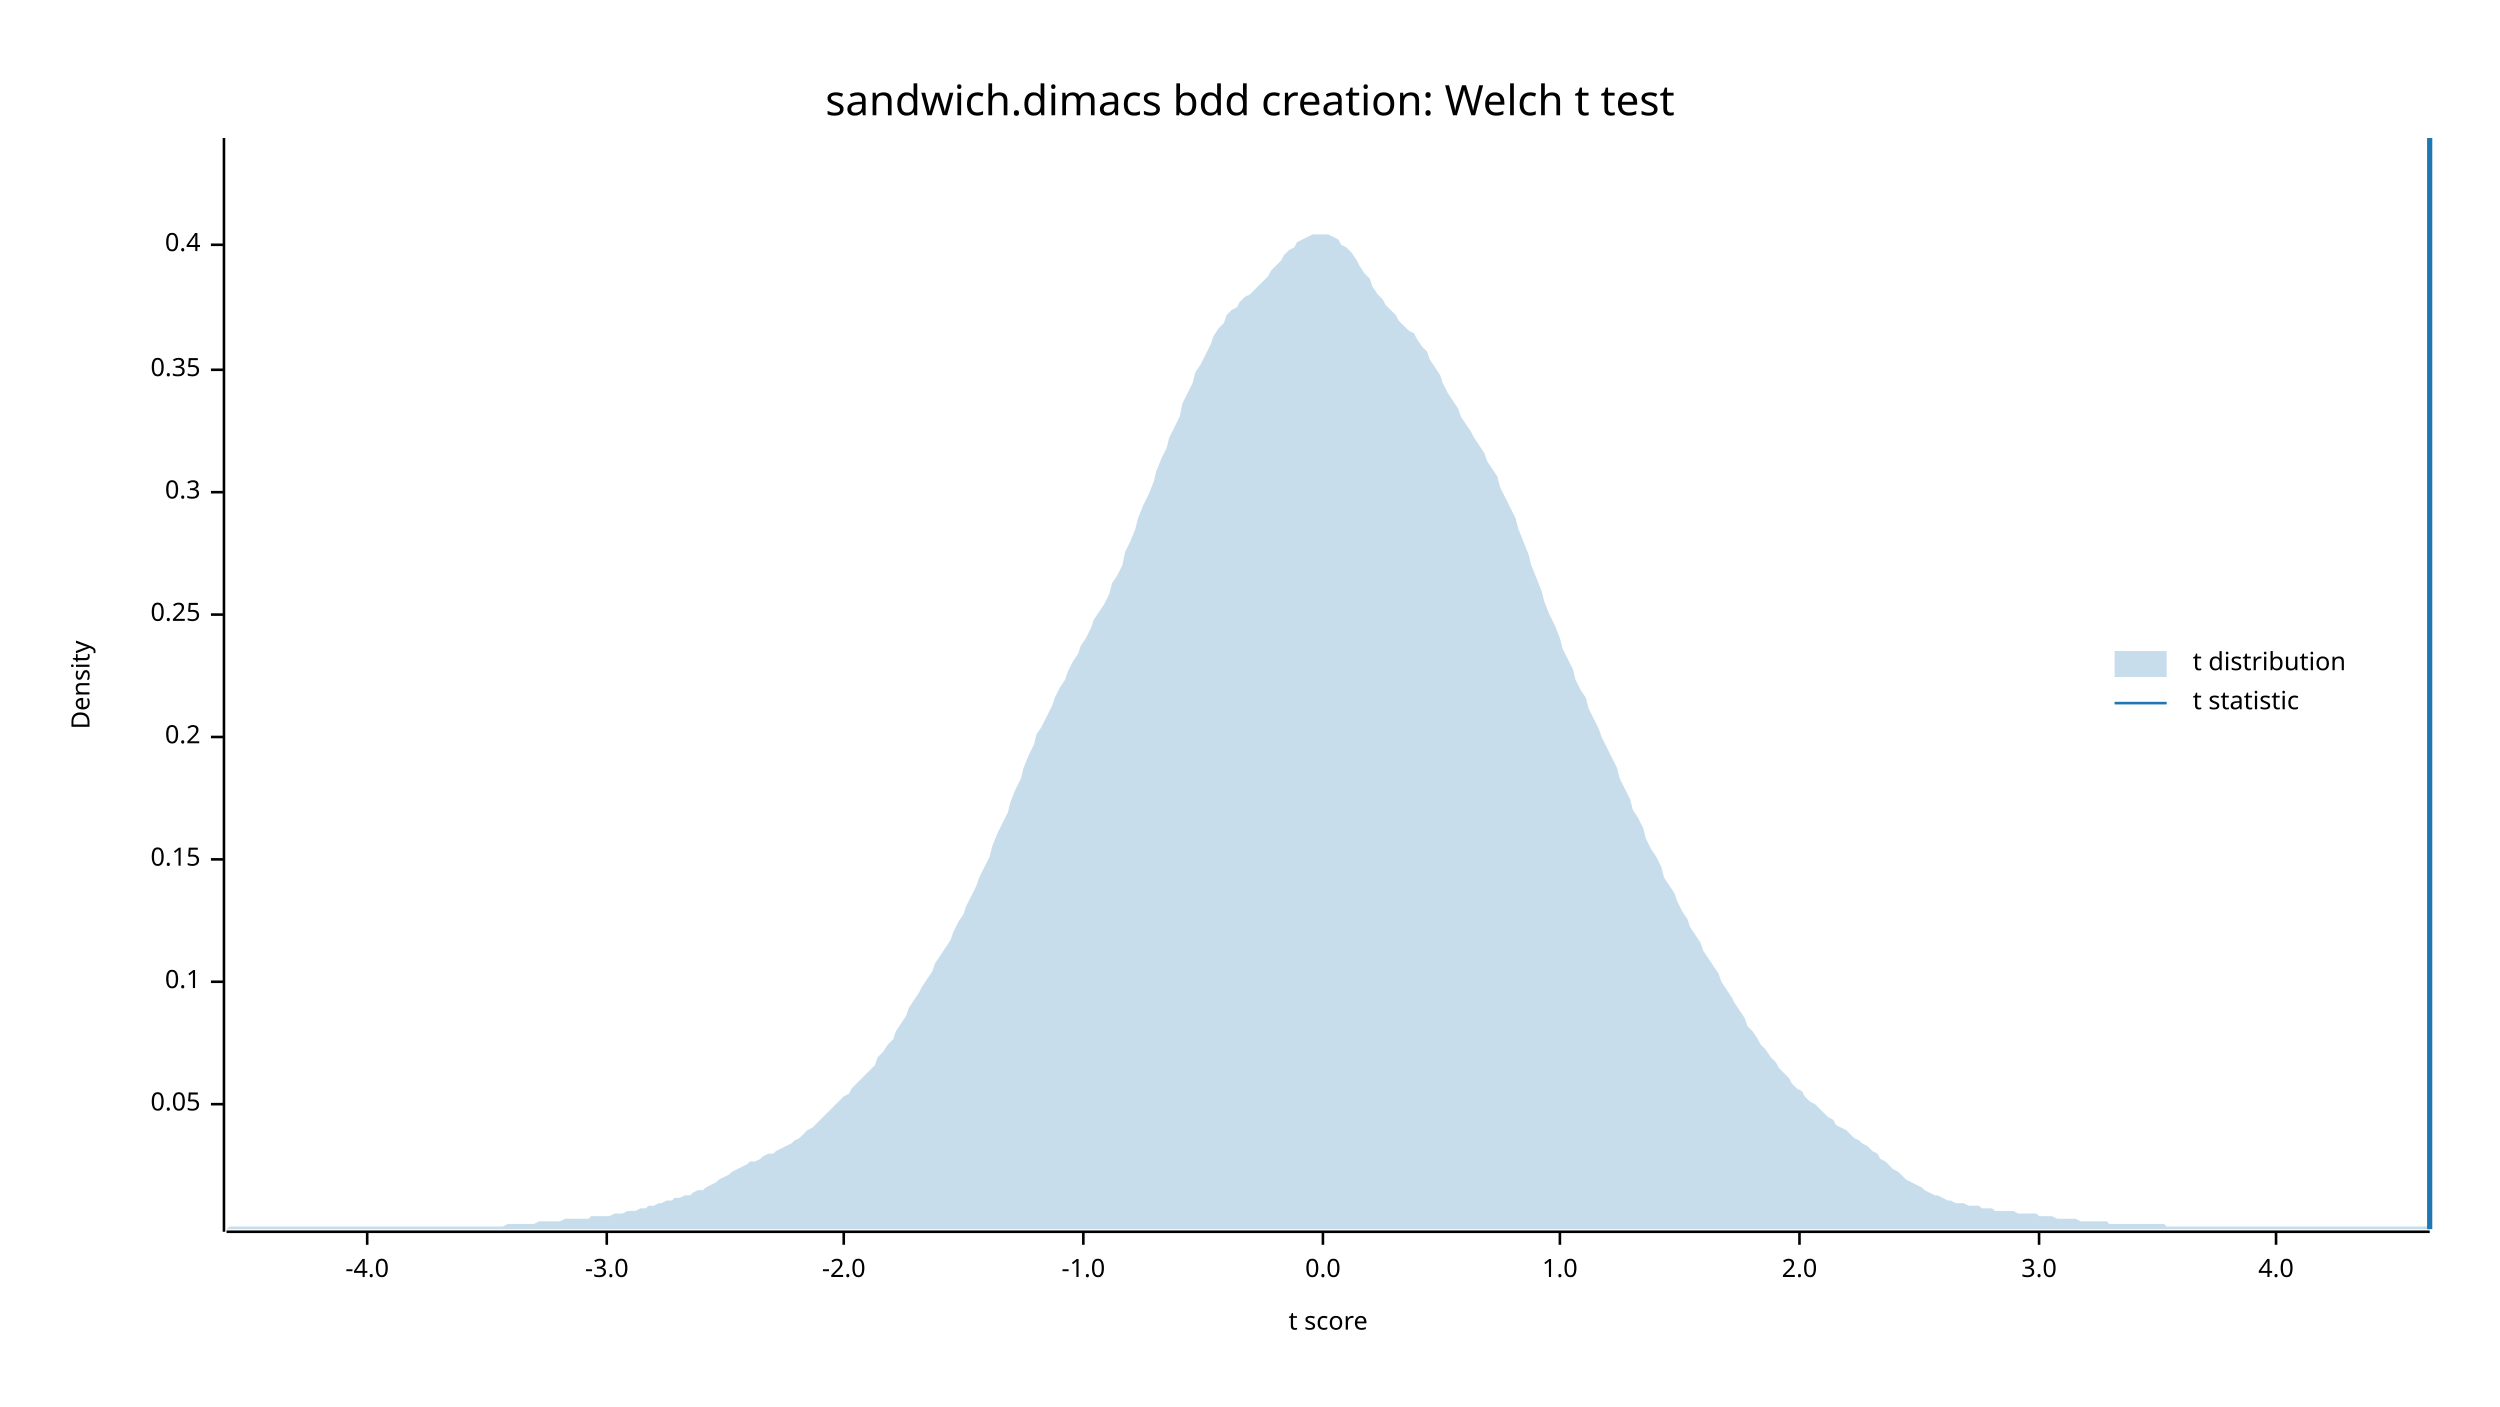
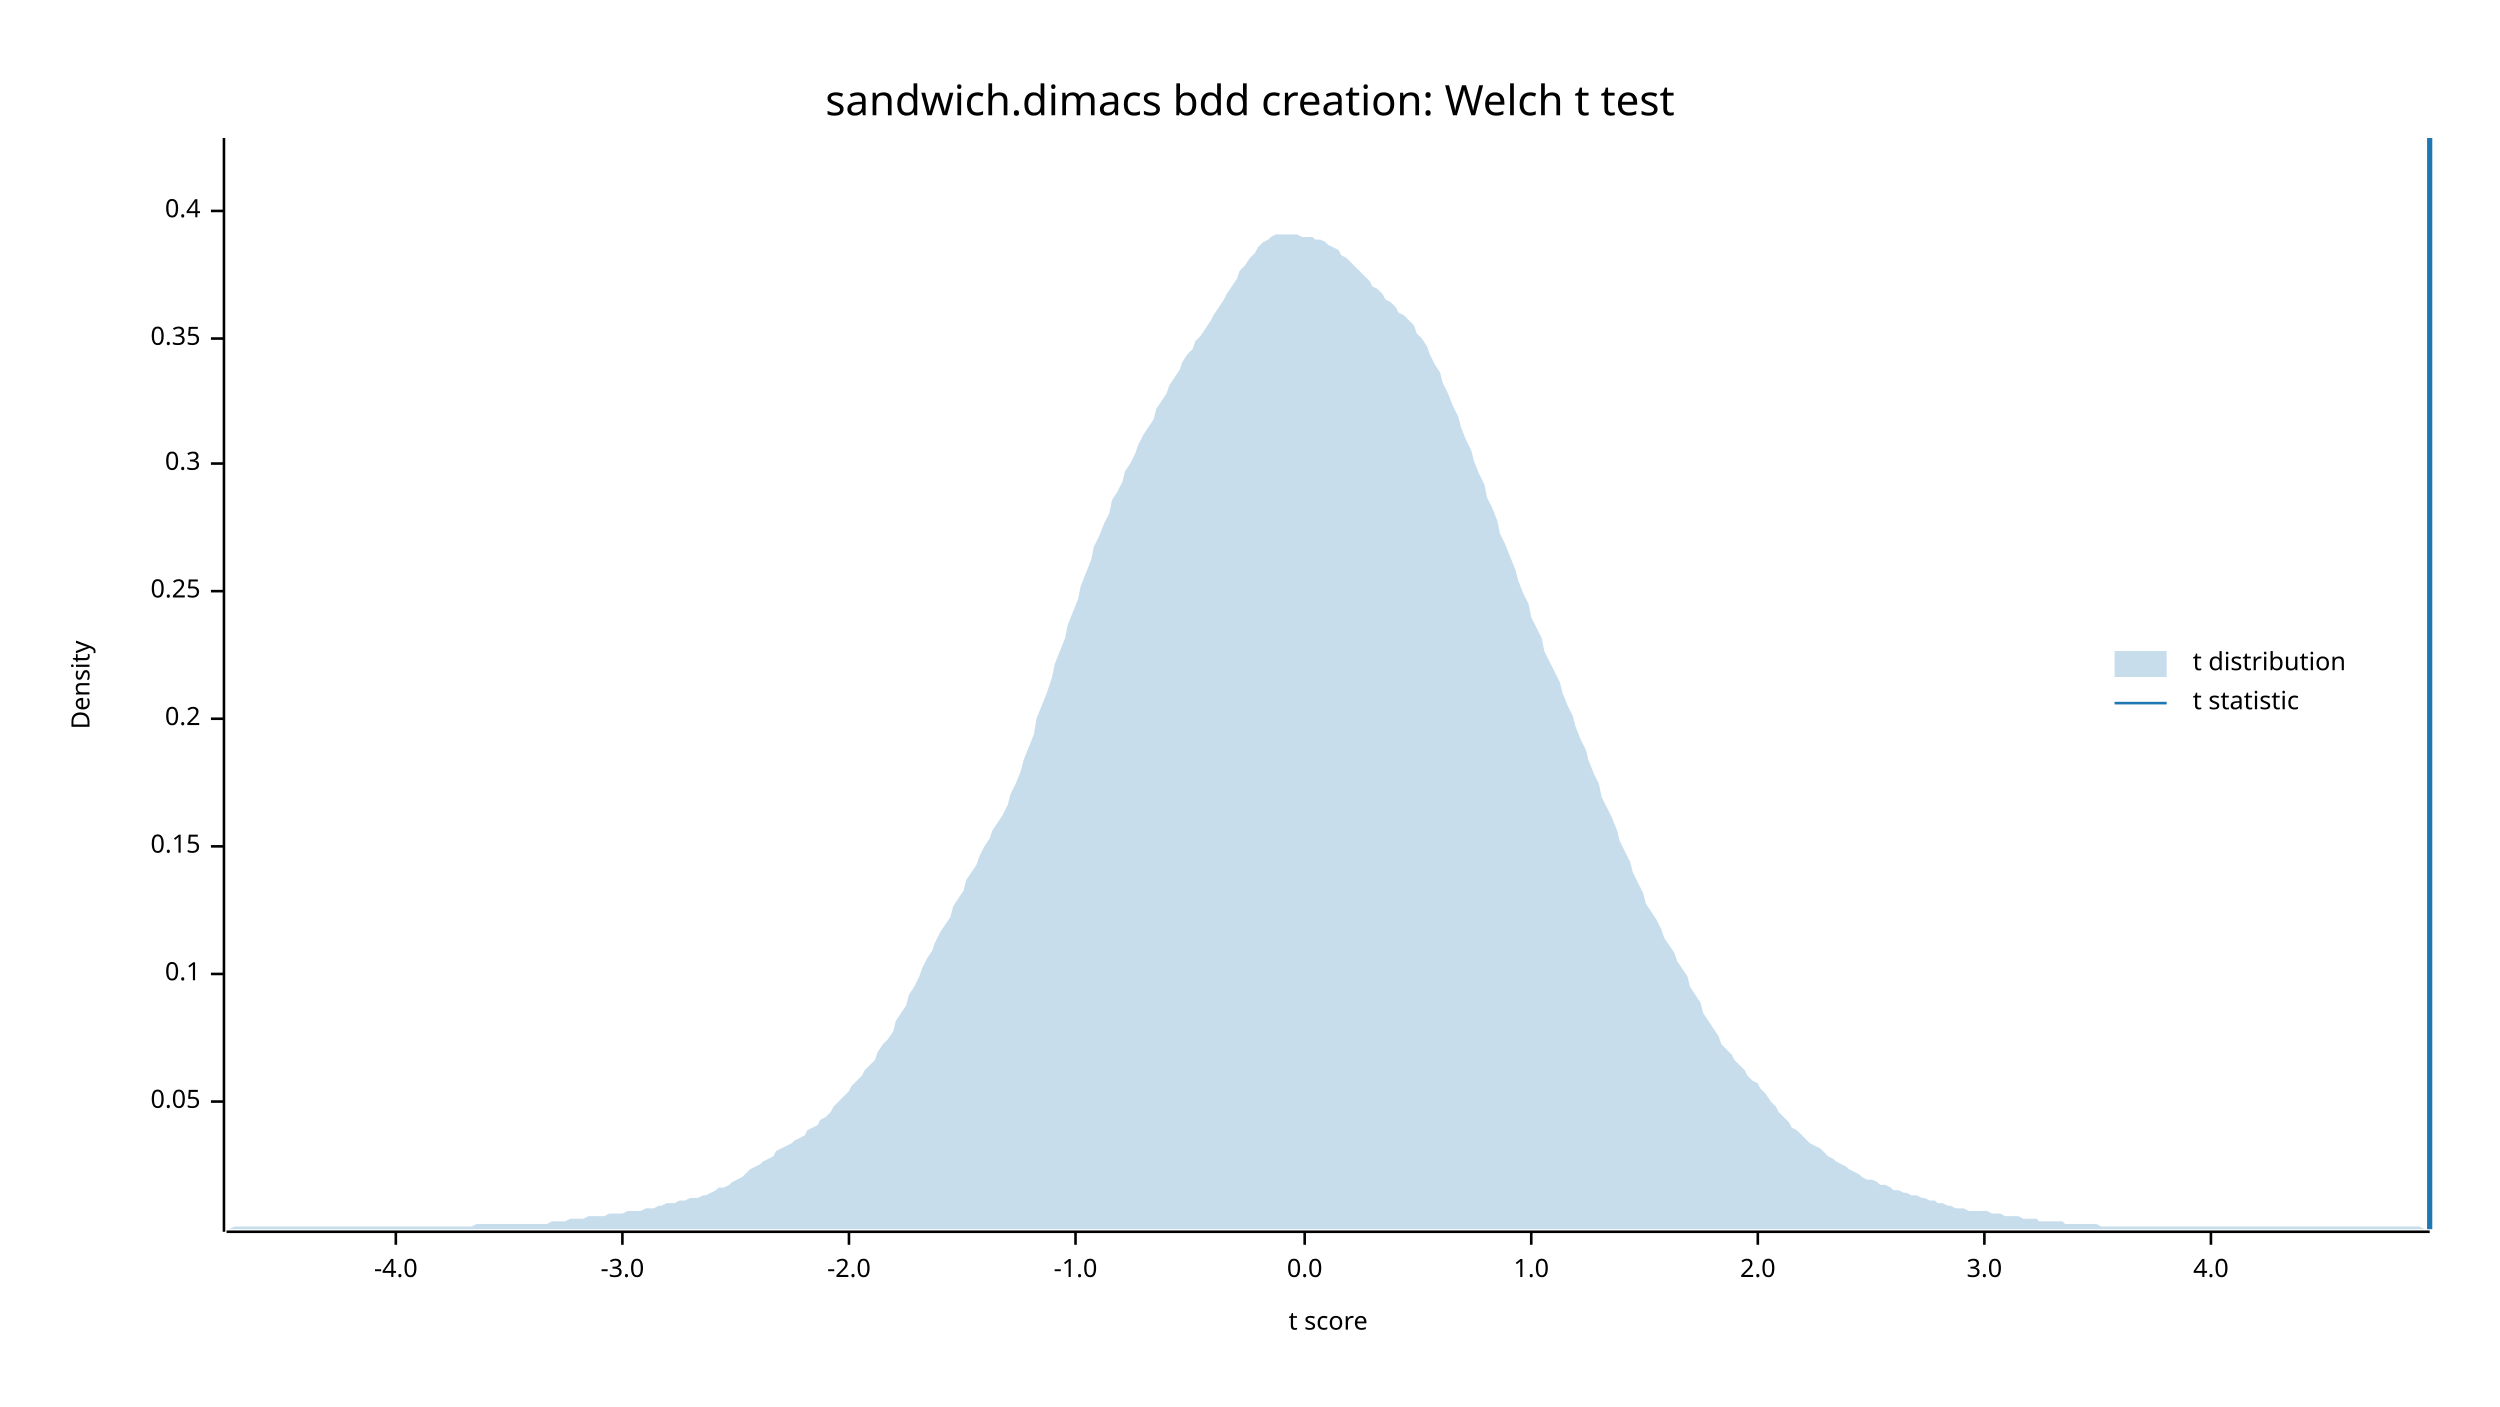
<svg xmlns="http://www.w3.org/2000/svg" width="960" height="540" viewBox="0 0 960 540">
  <text x="480" y="32" dy="0.76em" text-anchor="middle" font-family="sans-serif" font-size="16.129" opacity="1" fill="#000000">
sandwich.dimacs bdd creation: Welch t test
</text>
  <text x="27" y="263" dy="0.76em" text-anchor="middle" font-family="sans-serif" font-size="9.677" opacity="1" fill="#000000" transform="rotate(270, 27, 263)">
Density
</text>
  <text x="510" y="513" dy="-0.5ex" text-anchor="middle" font-family="sans-serif" font-size="9.677" opacity="1" fill="#000000">
t score
</text>
  <polyline fill="none" opacity="1" stroke="#000000" stroke-width="1" points="86,53 86,473 " />
-   <text x="77" y="424" dy="0.5ex" text-anchor="end" font-family="sans-serif" font-size="9.677" opacity="1" fill="#000000">
+   <text x="77" y="423" dy="0.5ex" text-anchor="end" font-family="sans-serif" font-size="9.677" opacity="1" fill="#000000">
0.05
</text>
-   <polyline fill="none" opacity="1" stroke="#000000" stroke-width="1" points="81,424 86,424 " />
-   <text x="77" y="377" dy="0.5ex" text-anchor="end" font-family="sans-serif" font-size="9.677" opacity="1" fill="#000000">
+   <polyline fill="none" opacity="1" stroke="#000000" stroke-width="1" points="81,423 86,423 " />
+   <text x="77" y="374" dy="0.5ex" text-anchor="end" font-family="sans-serif" font-size="9.677" opacity="1" fill="#000000">
0.1
</text>
-   <polyline fill="none" opacity="1" stroke="#000000" stroke-width="1" points="81,377 86,377 " />
-   <text x="77" y="330" dy="0.5ex" text-anchor="end" font-family="sans-serif" font-size="9.677" opacity="1" fill="#000000">
+   <polyline fill="none" opacity="1" stroke="#000000" stroke-width="1" points="81,374 86,374 " />
+   <text x="77" y="325" dy="0.5ex" text-anchor="end" font-family="sans-serif" font-size="9.677" opacity="1" fill="#000000">
0.15
</text>
-   <polyline fill="none" opacity="1" stroke="#000000" stroke-width="1" points="81,330 86,330 " />
-   <text x="77" y="283" dy="0.5ex" text-anchor="end" font-family="sans-serif" font-size="9.677" opacity="1" fill="#000000">
+   <polyline fill="none" opacity="1" stroke="#000000" stroke-width="1" points="81,325 86,325 " />
+   <text x="77" y="276" dy="0.5ex" text-anchor="end" font-family="sans-serif" font-size="9.677" opacity="1" fill="#000000">
0.2
</text>
-   <polyline fill="none" opacity="1" stroke="#000000" stroke-width="1" points="81,283 86,283 " />
-   <text x="77" y="236" dy="0.5ex" text-anchor="end" font-family="sans-serif" font-size="9.677" opacity="1" fill="#000000">
+   <polyline fill="none" opacity="1" stroke="#000000" stroke-width="1" points="81,276 86,276 " />
+   <text x="77" y="227" dy="0.5ex" text-anchor="end" font-family="sans-serif" font-size="9.677" opacity="1" fill="#000000">
0.25
</text>
-   <polyline fill="none" opacity="1" stroke="#000000" stroke-width="1" points="81,236 86,236 " />
-   <text x="77" y="189" dy="0.5ex" text-anchor="end" font-family="sans-serif" font-size="9.677" opacity="1" fill="#000000">
+   <polyline fill="none" opacity="1" stroke="#000000" stroke-width="1" points="81,227 86,227 " />
+   <text x="77" y="178" dy="0.5ex" text-anchor="end" font-family="sans-serif" font-size="9.677" opacity="1" fill="#000000">
0.3
</text>
-   <polyline fill="none" opacity="1" stroke="#000000" stroke-width="1" points="81,189 86,189 " />
-   <text x="77" y="142" dy="0.5ex" text-anchor="end" font-family="sans-serif" font-size="9.677" opacity="1" fill="#000000">
+   <polyline fill="none" opacity="1" stroke="#000000" stroke-width="1" points="81,178 86,178 " />
+   <text x="77" y="130" dy="0.5ex" text-anchor="end" font-family="sans-serif" font-size="9.677" opacity="1" fill="#000000">
0.35
</text>
-   <polyline fill="none" opacity="1" stroke="#000000" stroke-width="1" points="81,142 86,142 " />
-   <text x="77" y="94" dy="0.5ex" text-anchor="end" font-family="sans-serif" font-size="9.677" opacity="1" fill="#000000">
+   <polyline fill="none" opacity="1" stroke="#000000" stroke-width="1" points="81,130 86,130 " />
+   <text x="77" y="81" dy="0.5ex" text-anchor="end" font-family="sans-serif" font-size="9.677" opacity="1" fill="#000000">
0.4
</text>
-   <polyline fill="none" opacity="1" stroke="#000000" stroke-width="1" points="81,94 86,94 " />
+   <polyline fill="none" opacity="1" stroke="#000000" stroke-width="1" points="81,81 86,81 " />
  <polyline fill="none" opacity="1" stroke="#000000" stroke-width="1" points="87,473 933,473 " />
-   <text x="141" y="483" dy="0.76em" text-anchor="middle" font-family="sans-serif" font-size="9.677" opacity="1" fill="#000000">
+   <text x="152" y="483" dy="0.76em" text-anchor="middle" font-family="sans-serif" font-size="9.677" opacity="1" fill="#000000">
-4.0
</text>
-   <polyline fill="none" opacity="1" stroke="#000000" stroke-width="1" points="141,473 141,478 " />
-   <text x="233" y="483" dy="0.76em" text-anchor="middle" font-family="sans-serif" font-size="9.677" opacity="1" fill="#000000">
+   <polyline fill="none" opacity="1" stroke="#000000" stroke-width="1" points="152,473 152,478 " />
+   <text x="239" y="483" dy="0.76em" text-anchor="middle" font-family="sans-serif" font-size="9.677" opacity="1" fill="#000000">
-3.0
</text>
-   <polyline fill="none" opacity="1" stroke="#000000" stroke-width="1" points="233,473 233,478 " />
-   <text x="324" y="483" dy="0.76em" text-anchor="middle" font-family="sans-serif" font-size="9.677" opacity="1" fill="#000000">
+   <polyline fill="none" opacity="1" stroke="#000000" stroke-width="1" points="239,473 239,478 " />
+   <text x="326" y="483" dy="0.76em" text-anchor="middle" font-family="sans-serif" font-size="9.677" opacity="1" fill="#000000">
-2.0
</text>
-   <polyline fill="none" opacity="1" stroke="#000000" stroke-width="1" points="324,473 324,478 " />
-   <text x="416" y="483" dy="0.76em" text-anchor="middle" font-family="sans-serif" font-size="9.677" opacity="1" fill="#000000">
+   <polyline fill="none" opacity="1" stroke="#000000" stroke-width="1" points="326,473 326,478 " />
+   <text x="413" y="483" dy="0.76em" text-anchor="middle" font-family="sans-serif" font-size="9.677" opacity="1" fill="#000000">
-1.0
</text>
-   <polyline fill="none" opacity="1" stroke="#000000" stroke-width="1" points="416,473 416,478 " />
-   <text x="508" y="483" dy="0.76em" text-anchor="middle" font-family="sans-serif" font-size="9.677" opacity="1" fill="#000000">
+   <polyline fill="none" opacity="1" stroke="#000000" stroke-width="1" points="413,473 413,478 " />
+   <text x="501" y="483" dy="0.76em" text-anchor="middle" font-family="sans-serif" font-size="9.677" opacity="1" fill="#000000">
0.0
</text>
-   <polyline fill="none" opacity="1" stroke="#000000" stroke-width="1" points="508,473 508,478 " />
-   <text x="599" y="483" dy="0.76em" text-anchor="middle" font-family="sans-serif" font-size="9.677" opacity="1" fill="#000000">
+   <polyline fill="none" opacity="1" stroke="#000000" stroke-width="1" points="501,473 501,478 " />
+   <text x="588" y="483" dy="0.76em" text-anchor="middle" font-family="sans-serif" font-size="9.677" opacity="1" fill="#000000">
1.0
</text>
-   <polyline fill="none" opacity="1" stroke="#000000" stroke-width="1" points="599,473 599,478 " />
-   <text x="691" y="483" dy="0.76em" text-anchor="middle" font-family="sans-serif" font-size="9.677" opacity="1" fill="#000000">
+   <polyline fill="none" opacity="1" stroke="#000000" stroke-width="1" points="588,473 588,478 " />
+   <text x="675" y="483" dy="0.76em" text-anchor="middle" font-family="sans-serif" font-size="9.677" opacity="1" fill="#000000">
2.0
</text>
-   <polyline fill="none" opacity="1" stroke="#000000" stroke-width="1" points="691,473 691,478 " />
-   <text x="783" y="483" dy="0.76em" text-anchor="middle" font-family="sans-serif" font-size="9.677" opacity="1" fill="#000000">
+   <polyline fill="none" opacity="1" stroke="#000000" stroke-width="1" points="675,473 675,478 " />
+   <text x="762" y="483" dy="0.76em" text-anchor="middle" font-family="sans-serif" font-size="9.677" opacity="1" fill="#000000">
3.0
</text>
-   <polyline fill="none" opacity="1" stroke="#000000" stroke-width="1" points="783,473 783,478 " />
-   <text x="874" y="483" dy="0.76em" text-anchor="middle" font-family="sans-serif" font-size="9.677" opacity="1" fill="#000000">
+   <polyline fill="none" opacity="1" stroke="#000000" stroke-width="1" points="762,473 762,478 " />
+   <text x="849" y="483" dy="0.76em" text-anchor="middle" font-family="sans-serif" font-size="9.677" opacity="1" fill="#000000">
4.0
</text>
-   <polyline fill="none" opacity="1" stroke="#000000" stroke-width="1" points="874,473 874,478 " />
-   <polygon opacity="0.25" fill="#1F78B4" points="87,472 88,471 90,471 92,471 93,471 95,471 97,471 98,471 100,471 102,471 103,471 105,471 107,471 109,471 110,471 112,471 114,471 115,471 117,471 119,471 120,471 122,471 124,471 125,471 127,471 129,471 131,471 132,471 134,471 136,471 137,471 139,471 141,471 142,471 144,471 146,471 148,471 149,471 151,471 153,471 154,471 156,471 158,471 159,471 161,471 163,471 164,471 166,471 168,471 170,471 171,471 173,471 175,471 176,471 178,471 180,471 181,471 183,471 185,471 187,471 188,471 190,471 192,471 193,471 195,470 197,470 198,470 200,470 202,470 203,470 205,470 207,469 209,469 210,469 212,469 214,469 215,469 217,468 219,468 220,468 222,468 224,468 226,468 227,467 229,467 231,467 232,467 234,467 236,466 237,466 239,466 241,465 242,465 244,465 246,464 248,464 249,463 251,463 253,462 254,462 256,461 258,461 259,460 261,460 263,459 265,459 266,458 268,457 270,457 271,456 273,455 275,454 276,453 278,452 280,451 281,450 283,449 285,448 287,447 288,446 290,446 292,445 293,444 295,443 297,443 298,442 300,441 302,440 304,439 305,438 307,437 309,435 310,434 312,433 314,431 315,430 317,428 319,426 320,425 322,423 324,421 326,420 327,418 329,416 331,414 332,413 334,411 336,409 337,406 339,404 341,401 343,399 344,396 346,393 348,390 349,387 351,384 353,381 354,379 356,376 358,373 359,370 361,367 363,364 365,361 366,358 368,354 370,351 371,348 373,344 375,340 376,337 378,333 380,329 381,325 383,320 385,316 387,312 388,308 390,303 392,299 393,295 395,290 397,286 398,282 400,279 402,275 404,271 405,268 407,264 409,261 410,258 412,254 414,251 415,248 417,245 419,241 420,238 422,235 424,232 426,228 427,224 429,221 431,217 432,212 434,208 436,203 437,199 439,194 441,190 443,185 444,181 446,176 448,172 449,168 451,164 453,160 454,155 456,151 458,147 459,143 461,140 463,136 465,132 466,129 468,126 470,124 471,121 473,119 475,118 476,116 478,114 480,113 482,111 483,110 485,108 487,106 488,104 490,102 492,100 493,98 495,96 497,95 498,93 500,92 502,91 504,90 505,90 507,90 509,90 510,90 512,91 514,92 515,94 517,95 519,97 521,100 522,102 524,105 526,107 527,110 529,113 531,115 532,117 534,119 536,121 537,123 539,125 541,127 543,128 544,130 546,133 548,135 549,138 551,141 553,144 554,147 556,151 558,154 560,157 561,160 563,163 565,166 566,168 568,171 570,174 571,177 573,180 575,183 576,187 578,191 580,195 582,199 583,203 585,208 587,213 588,217 590,222 592,227 593,231 595,236 597,240 599,245 600,249 602,253 604,257 605,261 607,265 609,268 610,272 612,276 614,280 615,283 617,287 619,291 621,295 622,299 624,303 626,307 627,311 629,314 631,318 632,322 634,326 636,329 638,333 639,337 641,340 643,343 644,346 646,350 648,353 649,356 651,359 653,362 654,365 656,368 658,371 660,374 661,377 663,380 665,383 666,385 668,388 670,391 671,394 673,396 675,399 676,401 678,403 680,406 682,408 683,410 685,412 687,414 688,416 690,418 692,419 693,421 695,423 697,424 699,426 700,427 702,429 704,430 705,432 707,433 709,434 710,435 712,437 714,438 715,439 717,440 719,442 721,443 722,445 724,446 726,448 727,449 729,450 731,452 732,453 734,454 736,455 738,456 739,457 741,458 743,459 744,459 746,460 748,461 749,461 751,462 753,462 754,462 756,463 758,463 760,463 761,464 763,464 765,464 766,465 768,465 770,465 771,465 773,465 775,466 777,466 778,466 780,466 782,466 783,467 785,467 787,467 788,467 790,468 792,468 793,468 795,468 797,468 799,469 800,469 802,469 804,469 805,469 807,469 809,469 810,470 812,470 814,470 816,470 817,470 819,470 821,470 822,470 824,470 826,470 827,470 829,470 831,470 832,471 834,471 836,471 838,471 839,471 841,471 843,471 844,471 846,471 848,471 849,471 851,471 853,471 855,471 856,471 858,471 860,471 861,471 863,471 865,471 866,471 868,471 870,471 871,471 873,471 875,471 877,471 878,471 880,471 882,471 883,471 885,471 887,471 888,471 890,471 892,471 894,471 895,471 897,471 899,471 900,471 902,471 904,471 905,471 907,471 909,471 910,471 912,471 914,471 916,471 917,471 919,471 921,471 922,471 924,471 926,471 927,471 929,471 931,471 933,471 933,472 87,472 " />
+   <polyline fill="none" opacity="1" stroke="#000000" stroke-width="1" points="849,473 849,478 " />
+   <polygon opacity="0.25" fill="#1F78B4" points="87,472 88,472 90,471 92,471 93,471 95,471 97,471 98,471 100,471 102,471 103,471 105,471 107,471 109,471 110,471 112,471 114,471 115,471 117,471 119,471 120,471 122,471 124,471 125,471 127,471 129,471 131,471 132,471 134,471 136,471 137,471 139,471 141,471 142,471 144,471 146,471 148,471 149,471 151,471 153,471 154,471 156,471 158,471 159,471 161,471 163,471 164,471 166,471 168,471 170,471 171,471 173,471 175,471 176,471 178,471 180,471 181,471 183,470 185,470 187,470 188,470 190,470 192,470 193,470 195,470 197,470 198,470 200,470 202,470 203,470 205,470 207,470 209,470 210,470 212,469 214,469 215,469 217,469 219,468 220,468 222,468 224,468 226,467 227,467 229,467 231,467 232,467 234,466 236,466 237,466 239,466 241,465 242,465 244,465 246,465 248,464 249,464 251,464 253,463 254,463 256,462 258,462 259,462 261,461 263,461 265,460 266,460 268,460 270,459 271,459 273,458 275,457 276,456 278,456 280,455 281,454 283,453 285,452 287,450 288,449 290,448 292,447 293,446 295,445 297,444 298,442 300,441 302,440 304,439 305,438 307,437 309,436 310,434 312,433 314,432 315,430 317,429 319,427 320,425 322,423 324,421 326,419 327,417 329,415 331,413 332,411 334,409 336,407 337,404 339,401 341,399 343,396 344,392 346,389 348,386 349,382 351,379 353,375 354,372 356,368 358,365 359,362 361,358 363,355 365,352 366,348 368,345 370,342 371,338 373,335 375,332 376,329 378,325 380,322 381,319 383,316 385,313 387,309 388,305 390,301 392,296 393,292 395,287 397,282 398,276 400,271 402,266 404,260 405,255 407,250 409,245 410,240 412,235 414,230 415,225 417,220 419,215 420,210 422,206 424,201 426,197 427,192 429,189 431,185 432,181 434,178 436,174 437,171 439,167 441,164 443,161 444,157 446,154 448,151 449,148 451,145 453,142 454,139 456,136 458,134 459,131 461,129 463,126 465,123 466,121 468,118 470,115 471,113 473,110 475,107 476,104 478,102 480,99 482,97 483,95 485,93 487,92 488,91 490,90 492,90 493,90 495,90 497,90 498,90 500,91 502,91 504,91 505,92 507,92 509,93 510,94 512,95 514,96 515,98 517,99 519,101 521,103 522,104 524,106 526,108 527,110 529,111 531,113 532,115 534,116 536,118 537,120 539,121 541,123 543,125 544,128 546,130 548,133 549,136 551,140 553,143 554,147 556,151 558,156 560,160 561,164 563,169 565,173 566,177 568,182 570,186 571,191 573,195 575,200 576,205 578,209 580,214 582,219 583,223 585,228 587,232 588,237 590,241 592,245 593,250 595,254 597,258 599,262 600,266 602,271 604,275 605,279 607,284 609,288 610,292 612,297 614,301 615,306 617,310 619,314 621,319 622,323 624,327 626,331 627,335 629,339 631,343 632,347 634,350 636,353 638,357 639,360 641,363 643,366 644,369 646,372 648,375 649,379 651,382 653,385 654,389 656,392 658,395 660,398 661,401 663,403 665,405 666,407 668,409 670,411 671,413 673,415 675,416 676,418 678,420 680,423 682,425 683,427 685,429 687,431 688,433 690,434 692,436 693,437 695,439 697,440 699,441 700,442 702,444 704,445 705,446 707,447 709,448 710,449 712,450 714,451 715,452 717,453 719,453 721,454 722,455 724,455 726,456 727,457 729,457 731,458 732,458 734,459 736,459 738,460 739,460 741,461 743,461 744,462 746,462 748,463 749,463 751,464 753,464 754,464 756,465 758,465 760,465 761,465 763,465 765,466 766,466 768,466 770,467 771,467 773,467 775,467 777,468 778,468 780,468 782,468 783,469 785,469 787,469 788,469 790,469 792,469 793,470 795,470 797,470 799,470 800,470 802,470 804,470 805,470 807,471 809,471 810,471 812,471 814,471 816,471 817,471 819,471 821,471 822,471 824,471 826,471 827,471 829,471 831,471 832,471 834,471 836,471 838,471 839,471 841,471 843,471 844,471 846,471 848,471 849,471 851,471 853,471 855,471 856,471 858,471 860,471 861,471 863,471 865,471 866,471 868,471 870,471 871,471 873,471 875,471 877,471 878,471 880,471 882,471 883,471 885,471 887,471 888,471 890,471 892,471 894,471 895,471 897,471 899,471 900,471 902,471 904,471 905,471 907,471 909,471 910,471 912,471 914,471 916,471 917,471 919,471 921,471 922,471 924,471 926,471 927,471 929,471 931,472 933,472 933,472 87,472 " />
  <polyline fill="none" opacity="1" stroke="#1F78B4" stroke-width="2" points="933,472 933,53 " />
  <text x="842" y="250" dy="0.76em" text-anchor="start" font-family="sans-serif" font-size="9.677" opacity="1" fill="#000000">
t distribution
</text>
  <text x="842" y="265" dy="0.76em" text-anchor="start" font-family="sans-serif" font-size="9.677" opacity="1" fill="#000000">
t statistic
</text>
  <rect x="812" y="250" width="20" height="10" opacity="0.25" fill="#1F78B4" stroke="none" />
  <polyline fill="none" opacity="1" stroke="#1F78B4" stroke-width="1" points="812,270 832,270 " />
</svg>
